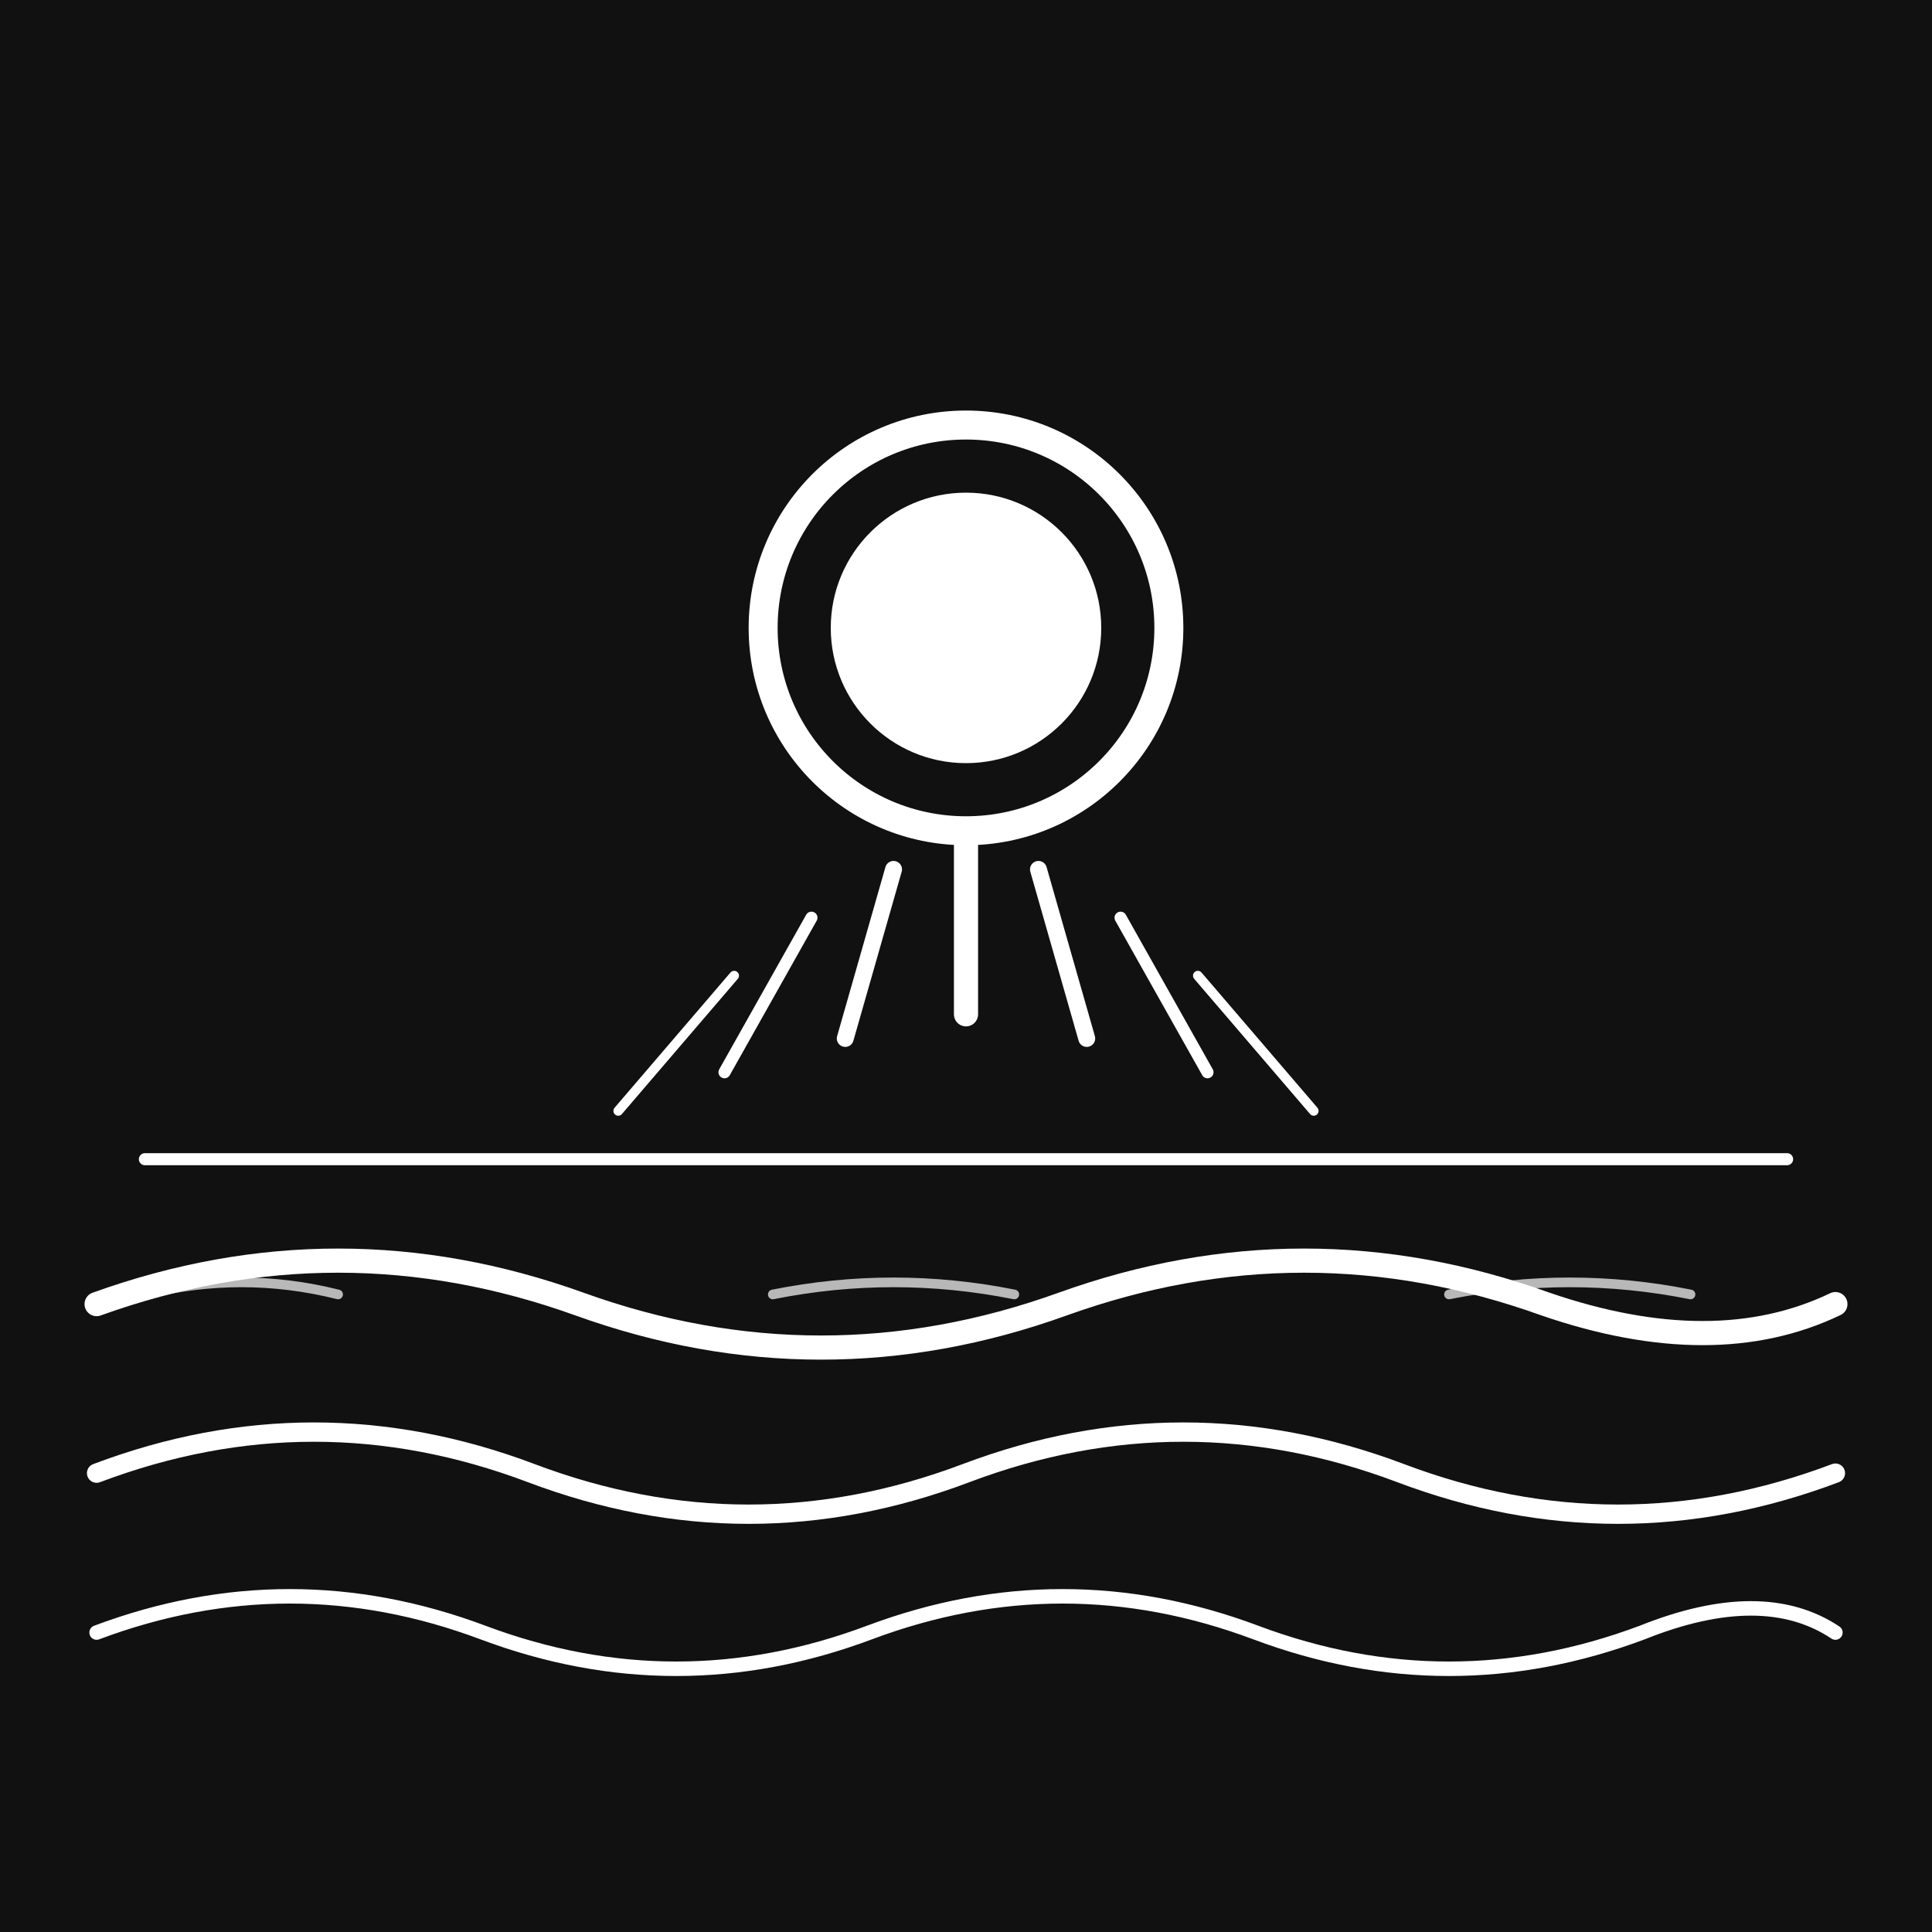
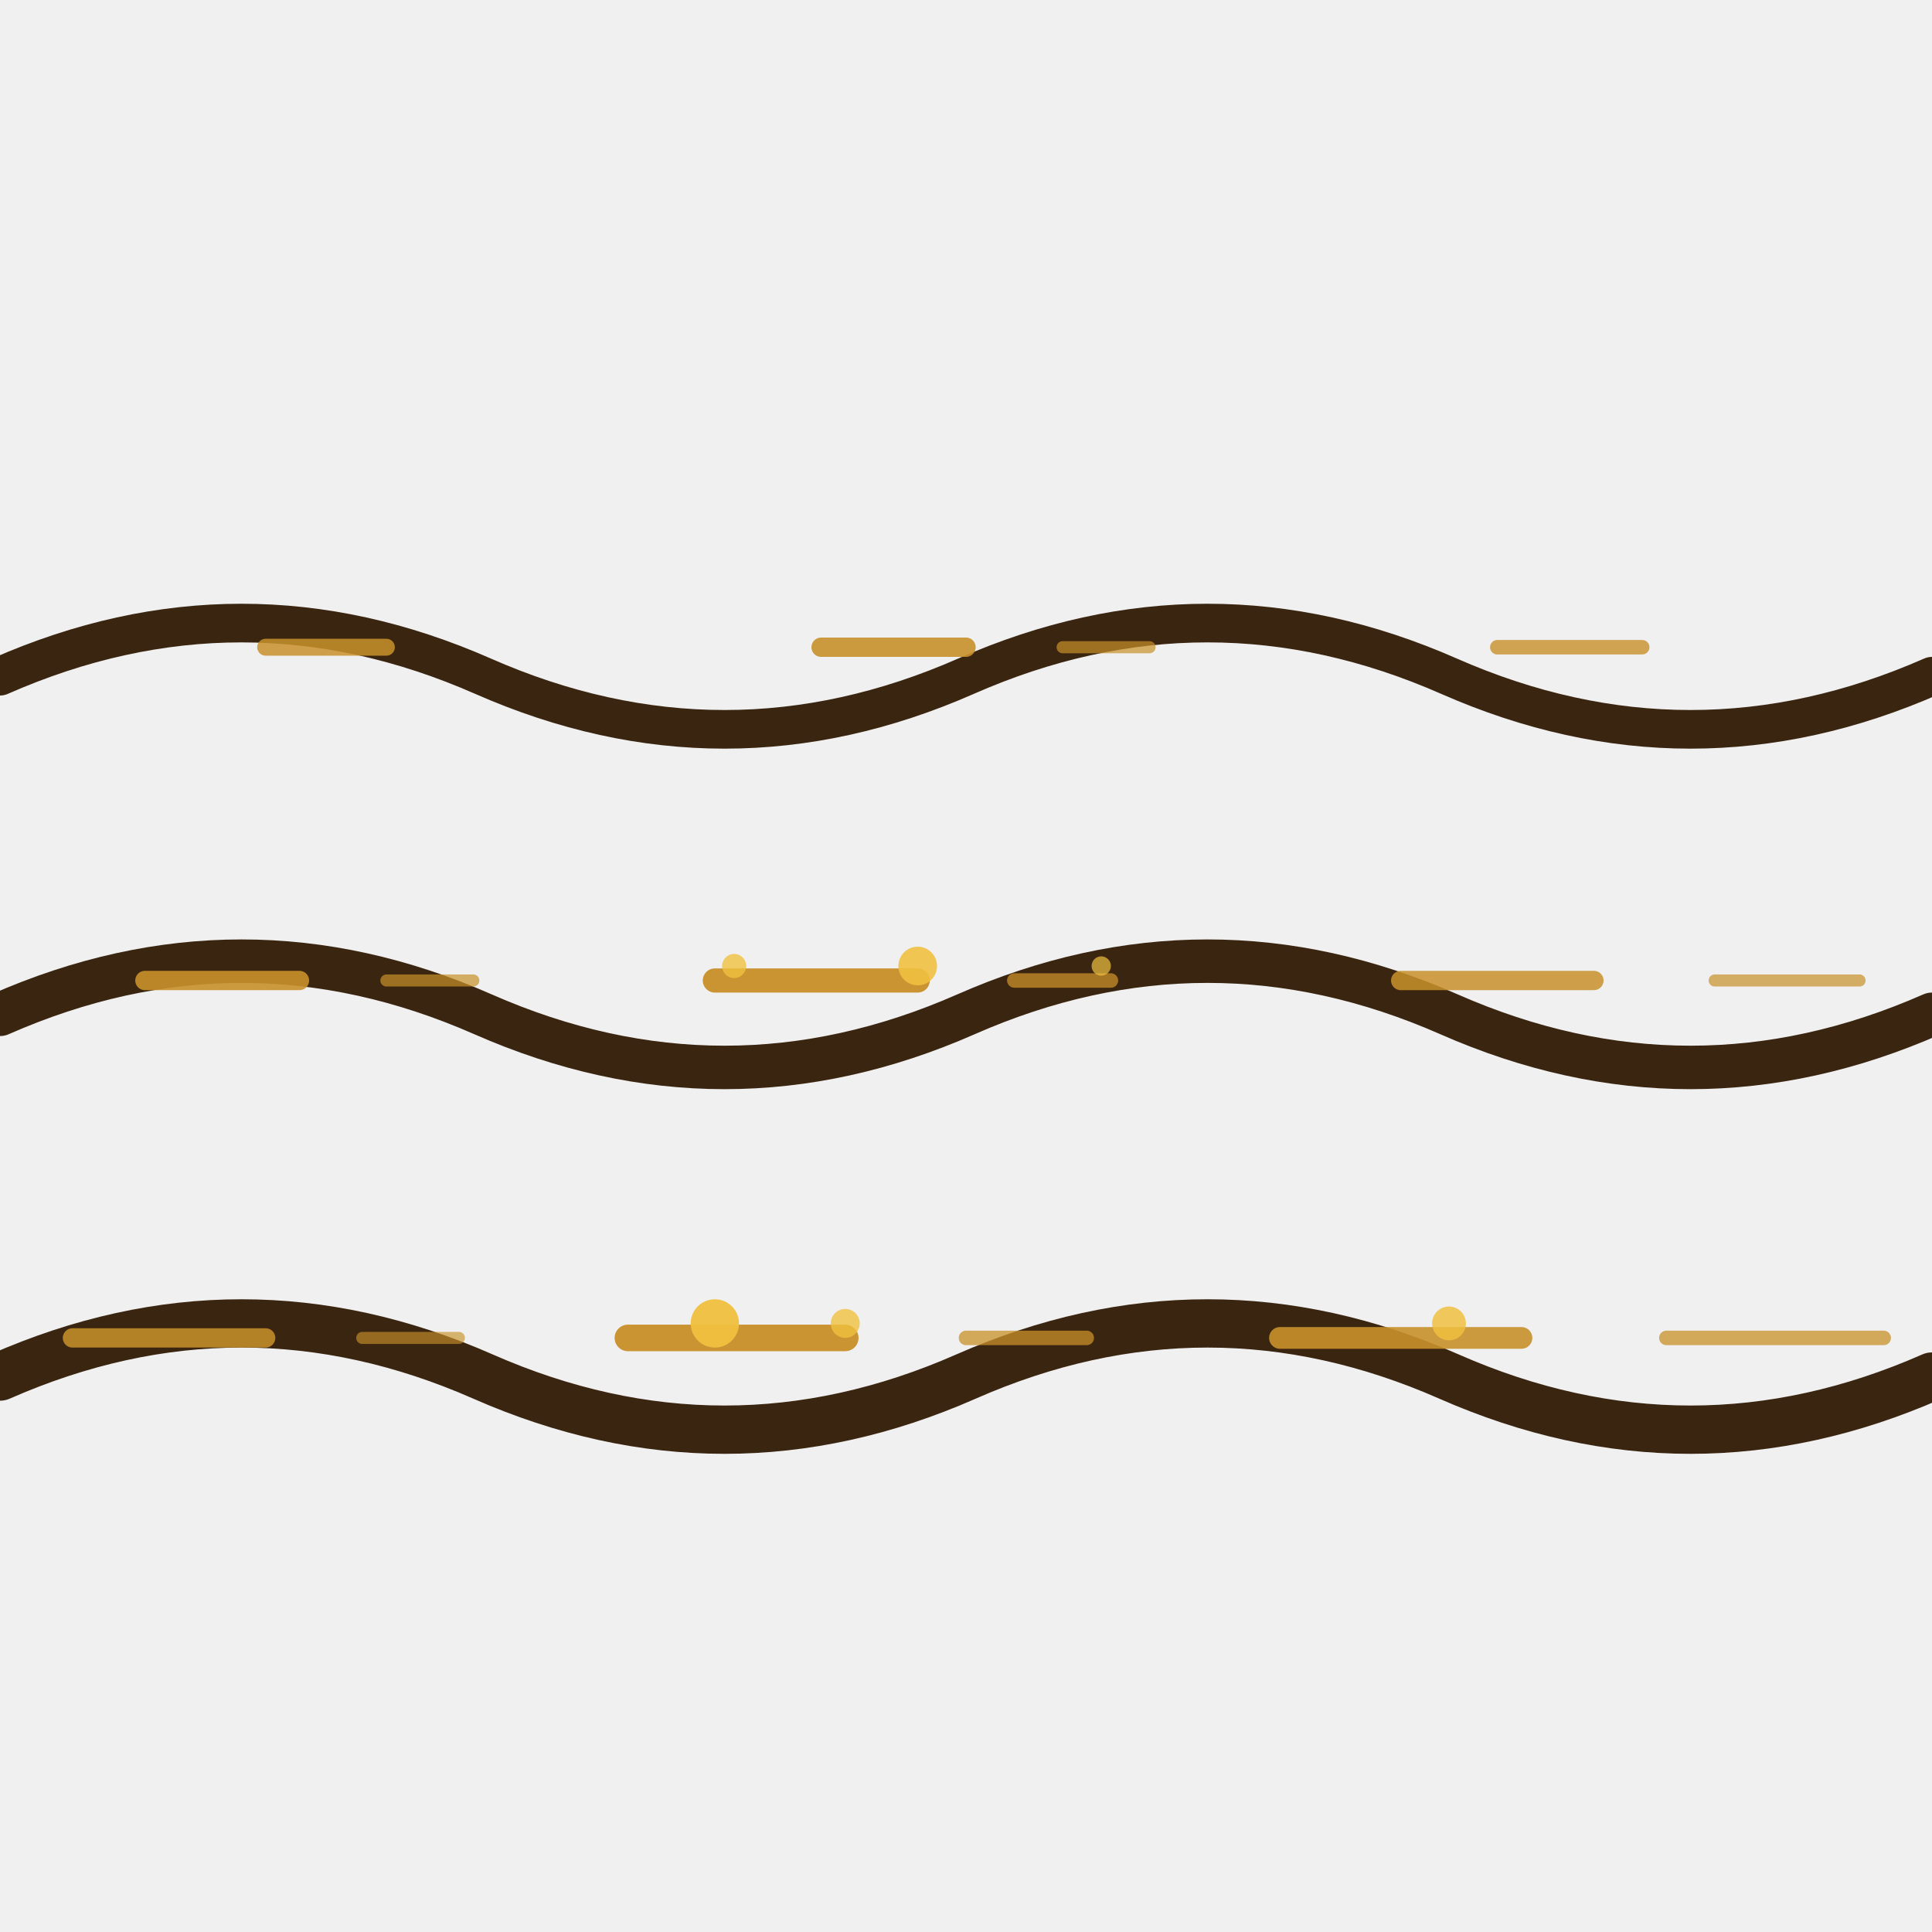
<svg xmlns="http://www.w3.org/2000/svg" viewBox="0 0 400 400" width="400" height="400">
-   <rect width="400" height="400" fill="#111" />
-   <circle cx="200" cy="130" r="42" fill="none" stroke="white" stroke-width="6" />
-   <circle cx="200" cy="130" r="28" fill="white" />
-   <line x1="200" y1="175" x2="200" y2="210" stroke="white" stroke-width="5" stroke-linecap="round" />
-   <line x1="185" y1="180" x2="175" y2="215" stroke="white" stroke-width="3.5" stroke-linecap="round" />
-   <line x1="215" y1="180" x2="225" y2="215" stroke="white" stroke-width="3.5" stroke-linecap="round" />
-   <line x1="168" y1="190" x2="150" y2="222" stroke="white" stroke-width="2.5" stroke-linecap="round" />
-   <line x1="232" y1="190" x2="250" y2="222" stroke="white" stroke-width="2.5" stroke-linecap="round" />
-   <line x1="152" y1="202" x2="128" y2="230" stroke="white" stroke-width="2" stroke-linecap="round" />
-   <line x1="248" y1="202" x2="272" y2="230" stroke="white" stroke-width="2" stroke-linecap="round" />
-   <line x1="30" y1="240" x2="370" y2="240" stroke="white" stroke-width="2.5" stroke-linecap="round" />
-   <path d="M20 270 Q70 252 120 270 Q170 288 220 270 Q270 252 320 270 Q355 282 380 270" fill="none" stroke="white" stroke-width="5" stroke-linecap="round" />
-   <path d="M20 305 Q65 288 110 305 Q155 322 200 305 Q245 288 290 305 Q335 322 380 305" fill="none" stroke="white" stroke-width="4" stroke-linecap="round" />
-   <path d="M20 338 Q60 323 100 338 Q140 353 180 338 Q220 323 260 338 Q300 353 340 338 Q365 328 380 338" fill="none" stroke="white" stroke-width="3" stroke-linecap="round" />
-   <path d="M30 268 Q50 263 70 268" fill="none" stroke="white" stroke-width="2" stroke-linecap="round" opacity="0.7" />
-   <path d="M160 268 Q185 263 210 268" fill="none" stroke="white" stroke-width="2" stroke-linecap="round" opacity="0.7" />
-   <path d="M300 268 Q325 263 350 268" fill="none" stroke="white" stroke-width="2" stroke-linecap="round" opacity="0.7" />
+   <path d="M0 140 Q50 118 100 140 Q150 162 200 140 Q250 118 300 140 Q350 162 400 140" fill="none" stroke="#3a2510" stroke-width="8" stroke-linecap="round" />
+   <line x1="55" y1="134" x2="80" y2="134" stroke="#c8902a" stroke-width="3.5" stroke-linecap="round" opacity="0.85" />
+   <line x1="170" y1="134" x2="200" y2="134" stroke="#c8902a" stroke-width="4" stroke-linecap="round" opacity="0.9" />
+   <line x1="220" y1="134" x2="238" y2="134" stroke="#c8902a" stroke-width="2.5" stroke-linecap="round" opacity="0.7" />
+   <line x1="310" y1="134" x2="340" y2="134" stroke="#c8902a" stroke-width="3" stroke-linecap="round" opacity="0.8" />
+   <path d="M0 210 Q50 188 100 210 Q150 232 200 210 Q250 188 300 210 Q350 232 400 210" fill="none" stroke="#3a2510" stroke-width="9" stroke-linecap="round" />
+   <line x1="30" y1="203" x2="62" y2="203" stroke="#c8902a" stroke-width="4" stroke-linecap="round" opacity="0.9" />
+   <line x1="80" y1="203" x2="98" y2="203" stroke="#c8902a" stroke-width="2.5" stroke-linecap="round" opacity="0.7" />
+   <line x1="148" y1="203" x2="190" y2="203" stroke="#c8902a" stroke-width="5" stroke-linecap="round" opacity="0.95" />
+   <line x1="210" y1="203" x2="230" y2="203" stroke="#c8902a" stroke-width="3" stroke-linecap="round" opacity="0.75" />
+   <line x1="290" y1="203" x2="330" y2="203" stroke="#c8902a" stroke-width="4" stroke-linecap="round" opacity="0.85" />
+   <line x1="355" y1="203" x2="385" y2="203" stroke="#c8902a" stroke-width="2.5" stroke-linecap="round" opacity="0.7" />
+   <path d="M0 285 Q50 263 100 285 Q150 307 200 285 Q250 263 300 285 Q350 307 400 285" fill="none" stroke="#3a2510" stroke-width="10" stroke-linecap="round" />
+   <line x1="15" y1="277" x2="55" y2="277" stroke="#c8902a" stroke-width="4" stroke-linecap="round" opacity="0.85" />
+   <line x1="75" y1="277" x2="95" y2="277" stroke="#c8902a" stroke-width="2.5" stroke-linecap="round" opacity="0.65" />
+   <line x1="130" y1="277" x2="175" y2="277" stroke="#c8902a" stroke-width="5.5" stroke-linecap="round" opacity="0.95" />
+   <line x1="200" y1="277" x2="225" y2="277" stroke="#c8902a" stroke-width="3" stroke-linecap="round" opacity="0.75" />
+   <line x1="265" y1="277" x2="315" y2="277" stroke="#c8902a" stroke-width="4.5" stroke-linecap="round" opacity="0.9" />
+   <line x1="345" y1="277" x2="390" y2="277" stroke="#c8902a" stroke-width="3" stroke-linecap="round" opacity="0.75" />
+   <circle cx="190" cy="200" r="4" fill="#f0c040" opacity="0.9" />
+   <circle cx="152" cy="200" r="2.5" fill="#f0c040" opacity="0.8" />
+   <circle cx="228" cy="200" r="2" fill="#f0c040" opacity="0.7" />
+   <circle cx="148" cy="274" r="5" fill="#f0c040" opacity="0.95" />
+   <circle cx="175" cy="274" r="3" fill="#f0c040" opacity="0.8" />
+   <circle cx="300" cy="274" r="3.5" fill="#f0c040" opacity="0.85" />
</svg>
